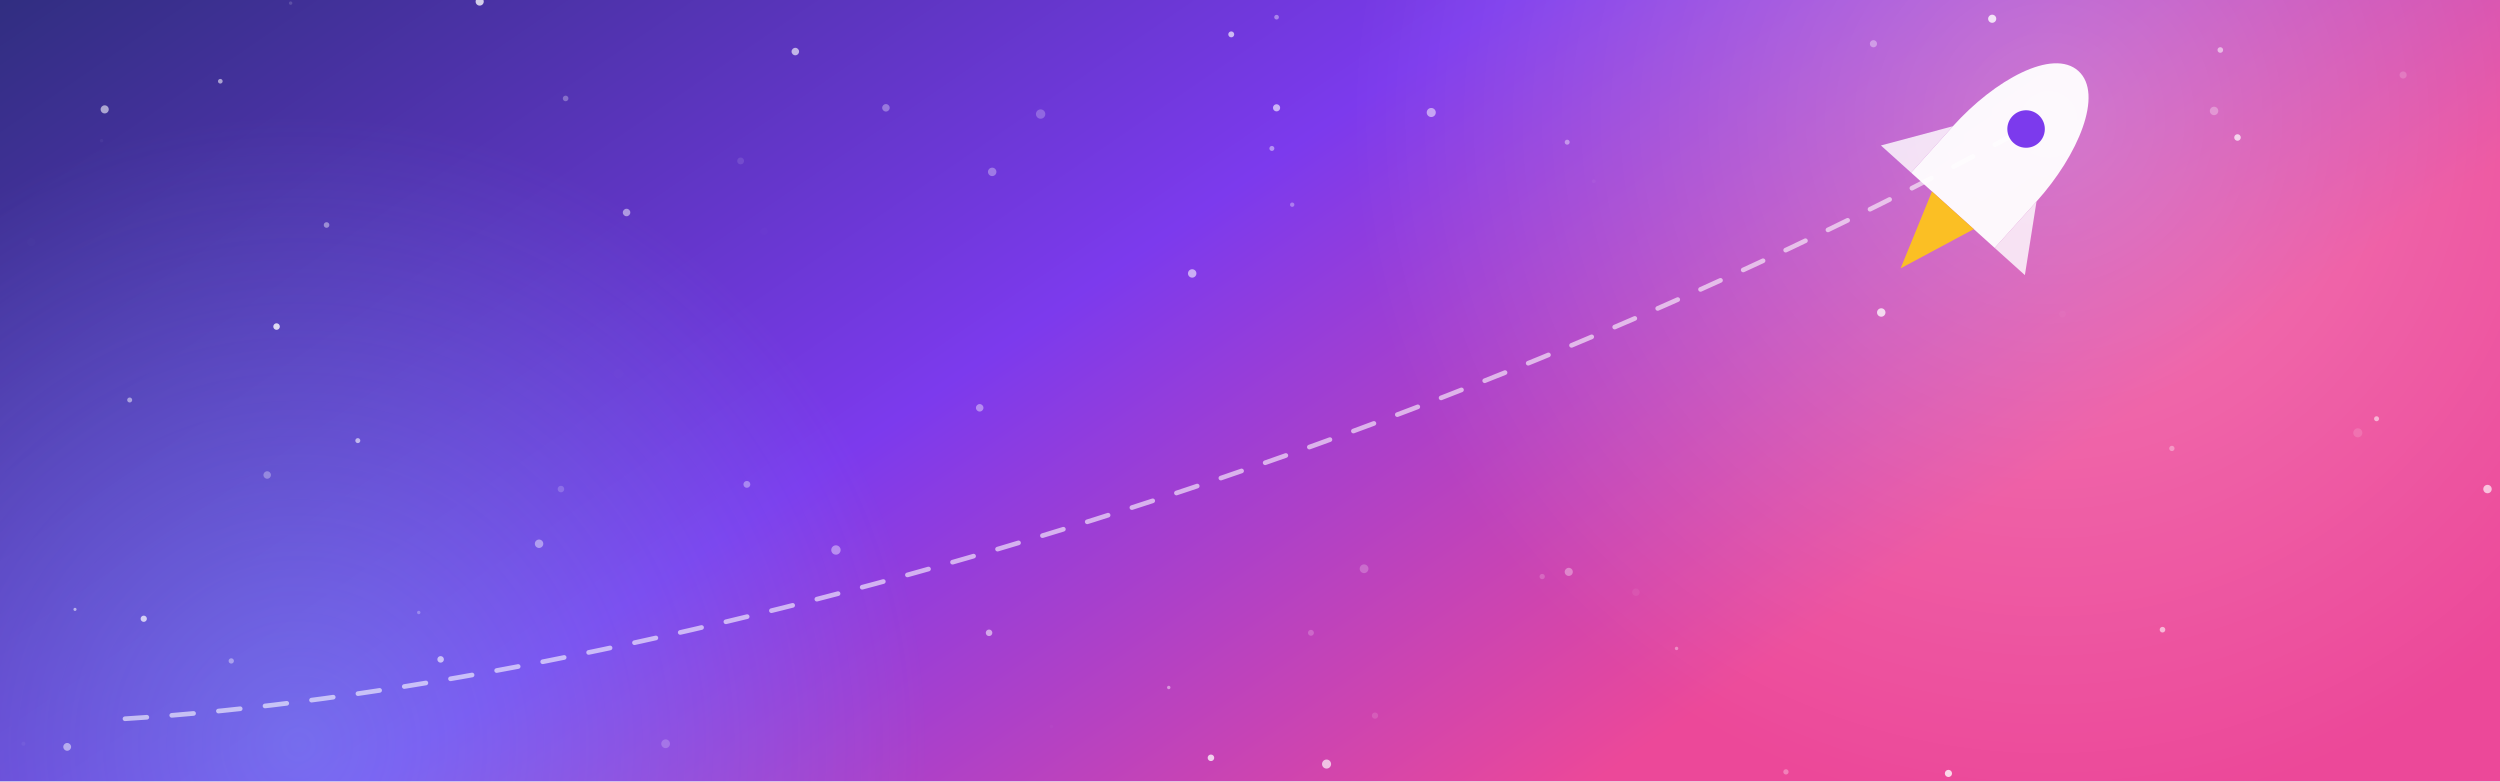
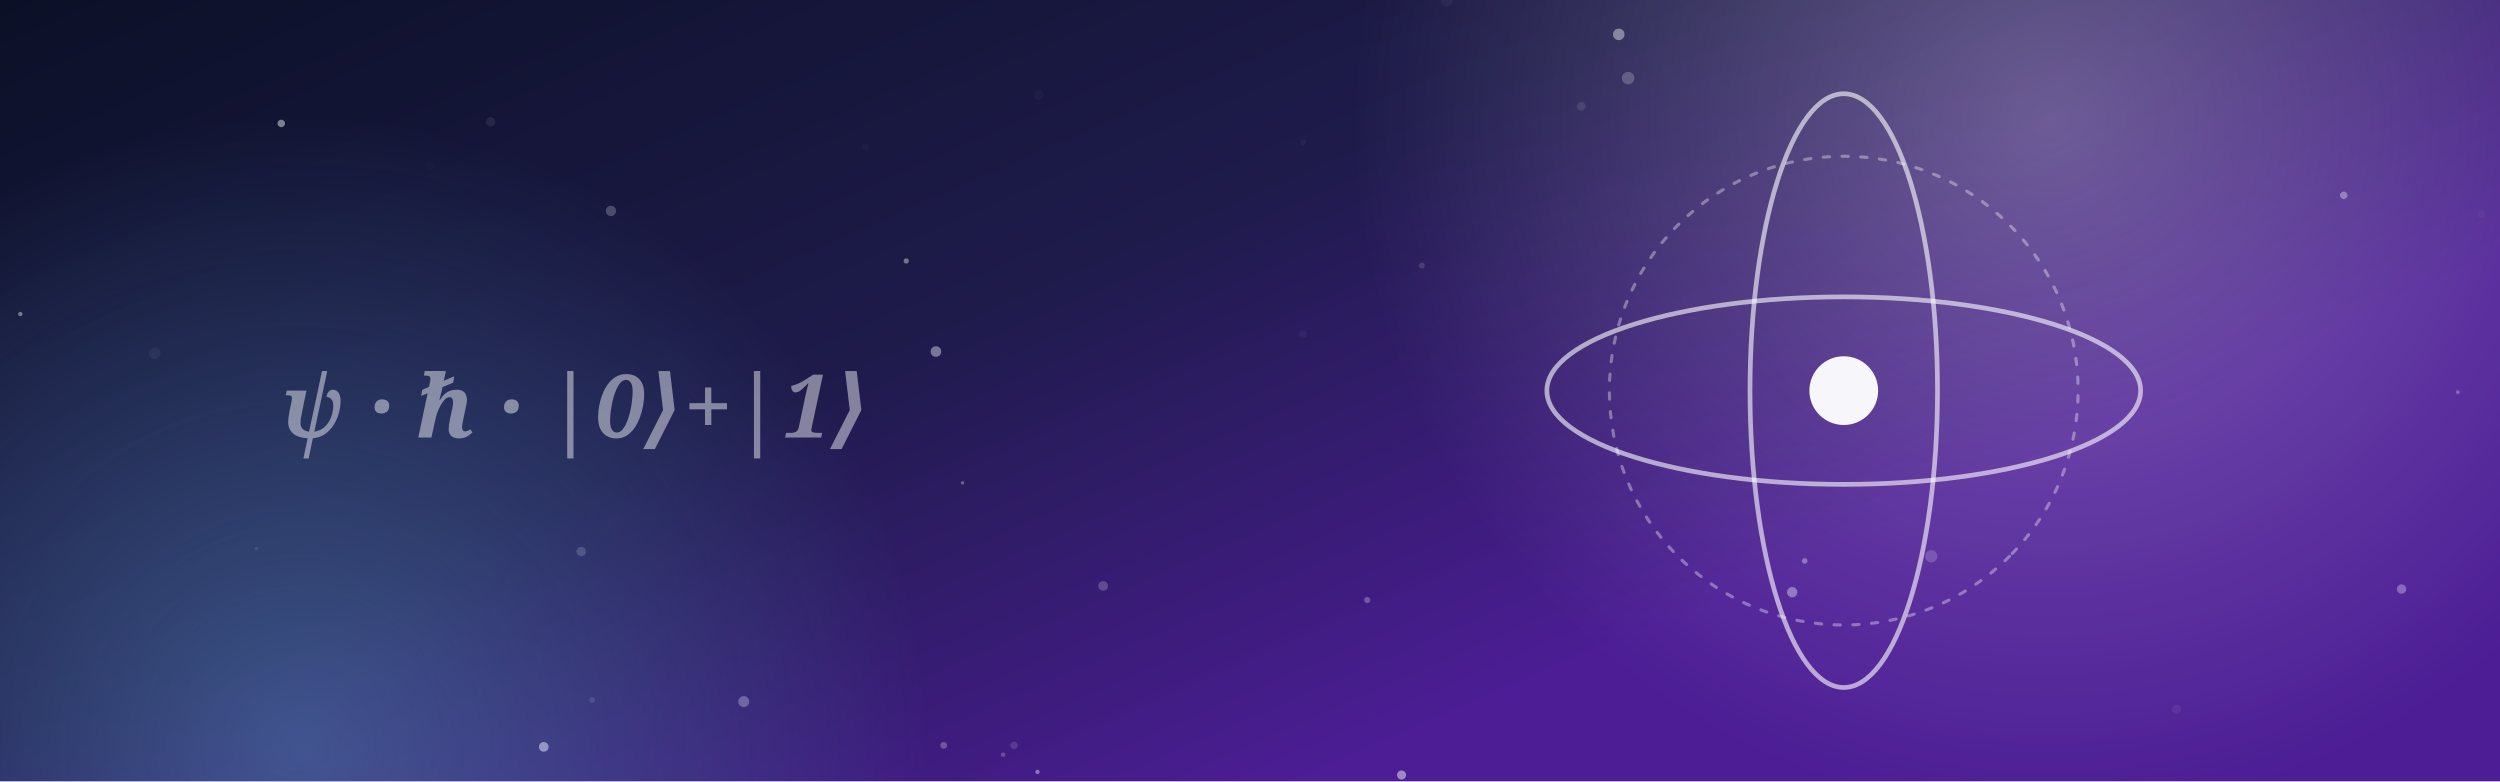
<svg xmlns="http://www.w3.org/2000/svg" viewBox="0 0 1600 500" preserveAspectRatio="xMidYMid slice">
  <defs>
-     <linearGradient id="g" gradientTransform="rotate(25)">
-       <stop offset="0" stop-color="#312e81" />
-       <stop offset=".55" stop-color="#7c3aed" />
-       <stop offset="1" stop-color="#ec4899" />
+     <linearGradient id="g" gradientTransform="rotate(35)">
+       <stop offset="0" stop-color="#0b1026" />
+       <stop offset=".55" stop-color="#1e1b4b" />
+       <stop offset="1" stop-color="#4c1d95" />
    </linearGradient>
    <radialGradient id="r1">
      <stop offset="0" stop-color="#fff" stop-opacity=".28" />
      <stop offset="1" stop-color="#fff" stop-opacity="0" />
    </radialGradient>
    <radialGradient id="r2">
-       <stop offset="0" stop-color="#7cf" stop-opacity=".35" />
+       <stop offset="0" stop-color="#7cf" stop-opacity=".32" />
      <stop offset="1" stop-color="#7cf" stop-opacity="0" />
    </radialGradient>
  </defs>
  <rect width="1600" height="500" fill="url(#g)" />
  <circle cx="1312" cy="75" r="450" fill="url(#r1)" />
  <circle cx="192" cy="475" r="400" fill="url(#r2)" />
-   <path d="M80 460C400 440 900 300 1300 80" fill="none" stroke="#fff" stroke-opacity="0.6" stroke-width="3" stroke-linecap="round" stroke-dasharray="14 16" />
-   <g transform="translate(1290 90) rotate(42)">
-     <path d="M0-60c22 0 36 40 36 80v40H-36V20c0-40 14-80 36-80z" fill="#fff" fill-opacity=".95" />
-     <circle r="12" cy="-10" fill="#7c3aed" />
-     <path d="M-36 20l-26 40h26zM36 20l26 40H36z" fill="#fff" fill-opacity=".8" />
-     <path d="M-18 60h36l-18 50z" fill="#fbbf24" />
+   <g transform="translate(1180 250)">
+     <ellipse rx="190" ry="60" fill="none" stroke="#fff" stroke-opacity="0.6" stroke-width="3" stroke-linecap="round" stroke-linejoin="round" />
+     <ellipse rx="60" ry="190" fill="none" stroke="#fff" stroke-opacity="0.6" stroke-width="3" stroke-linecap="round" stroke-linejoin="round" />
+     <ellipse rx="150" ry="150" transform="rotate(45)" fill="none" stroke="#fff" stroke-opacity="0.35" stroke-width="2" stroke-linecap="round" stroke-linejoin="round" stroke-dasharray="4 8" />
+     <circle r="22" fill="#fff" fill-opacity="0.95" />
  </g>
-   <circle cx="396" cy="239" r="2.9" fill="#fff" fill-opacity="0.01" />
-   <circle cx="20" cy="155" r="2.6" fill="#fff" fill-opacity="0.01" />
-   <circle cx="426" cy="476" r="2.8" fill="#fff" fill-opacity="0.20" />
-   <circle cx="1538" cy="48" r="2.3" fill="#fff" fill-opacity="0.17" />
-   <circle cx="15" cy="476" r="1.3" fill="#fff" fill-opacity="0.05" />
-   <circle cx="817" cy="69" r="2.3" fill="#fff" fill-opacity="0.61" />
-   <circle cx="1020" cy="116" r="1.2" fill="#fff" fill-opacity="0.04" />
-   <circle cx="307" cy="1" r="2.6" fill="#fff" fill-opacity="0.76" />
-   <circle cx="1326" cy="143" r="2.9" fill="#fff" fill-opacity="0.01" />
-   <circle cx="1509" cy="277" r="2.9" fill="#fff" fill-opacity="0.14" />
-   <circle cx="362" cy="63" r="1.8" fill="#fff" fill-opacity="0.29" />
-   <circle cx="1421" cy="32" r="1.8" fill="#fff" fill-opacity="0.54" />
-   <circle cx="873" cy="364" r="2.8" fill="#fff" fill-opacity="0.22" />
-   <circle cx="1247" cy="495" r="2.3" fill="#fff" fill-opacity="0.77" />
-   <circle cx="567" cy="69" r="2.4" fill="#fff" fill-opacity="0.33" />
-   <circle cx="177" cy="209" r="2.1" fill="#fff" fill-opacity="0.80" />
-   <circle cx="827" cy="131" r="1.4" fill="#fff" fill-opacity="0.33" />
-   <circle cx="1432" cy="88" r="2.1" fill="#fff" fill-opacity="0.71" />
-   <circle cx="489" cy="148" r="2.3" fill="#fff" fill-opacity="0.01" />
-   <circle cx="171" cy="304" r="2.4" fill="#fff" fill-opacity="0.31" />
-   <circle cx="282" cy="422" r="2.1" fill="#fff" fill-opacity="0.61" />
-   <circle cx="1275" cy="12" r="2.6" fill="#fff" fill-opacity="0.80" />
-   <circle cx="345" cy="348" r="2.7" fill="#fff" fill-opacity="0.43" />
-   <circle cx="1384" cy="403" r="1.8" fill="#fff" fill-opacity="0.58" />
-   <circle cx="401" cy="136" r="2.4" fill="#fff" fill-opacity="0.49" />
-   <circle cx="814" cy="95" r="1.6" fill="#fff" fill-opacity="0.44" />
-   <circle cx="1004" cy="366" r="2.6" fill="#fff" fill-opacity="0.34" />
-   <circle cx="535" cy="352" r="3.0" fill="#fff" fill-opacity="0.41" />
-   <circle cx="1047" cy="379" r="2.4" fill="#fff" fill-opacity="0.06" />
-   <circle cx="209" cy="144" r="1.8" fill="#fff" fill-opacity="0.42" />
-   <circle cx="1143" cy="494" r="1.7" fill="#fff" fill-opacity="0.31" />
-   <circle cx="509" cy="33" r="2.4" fill="#fff" fill-opacity="0.63" />
-   <circle cx="67" cy="70" r="2.6" fill="#fff" fill-opacity="0.57" />
-   <circle cx="92" cy="396" r="2.0" fill="#fff" fill-opacity="0.71" />
-   <circle cx="268" cy="392" r="1.1" fill="#fff" fill-opacity="0.28" />
-   <circle cx="43" cy="478" r="2.5" fill="#fff" fill-opacity="0.50" />
-   <circle cx="48" cy="390" r="1.0" fill="#fff" fill-opacity="0.55" />
-   <circle cx="1390" cy="287" r="1.7" fill="#fff" fill-opacity="0.34" />
-   <circle cx="1204" cy="200" r="2.7" fill="#fff" fill-opacity="0.76" />
-   <circle cx="478" cy="310" r="2.2" fill="#fff" fill-opacity="0.36" />
-   <circle cx="141" cy="52" r="1.5" fill="#fff" fill-opacity="0.55" />
-   <circle cx="1417" cy="71" r="2.7" fill="#fff" fill-opacity="0.29" />
-   <circle cx="849" cy="489" r="2.9" fill="#fff" fill-opacity="0.67" />
-   <circle cx="788" cy="22" r="1.9" fill="#fff" fill-opacity="0.65" />
-   <circle cx="148" cy="423" r="1.7" fill="#fff" fill-opacity="0.40" />
-   <circle cx="627" cy="261" r="2.4" fill="#fff" fill-opacity="0.41" />
-   <circle cx="1199" cy="28" r="2.3" fill="#fff" fill-opacity="0.36" />
-   <circle cx="65" cy="90" r="1.1" fill="#fff" fill-opacity="0.04" />
-   <circle cx="880" cy="458" r="2.0" fill="#fff" fill-opacity="0.13" />
-   <circle cx="839" cy="405" r="1.9" fill="#fff" fill-opacity="0.21" />
-   <circle cx="633" cy="405" r="2.1" fill="#fff" fill-opacity="0.54" />
-   <circle cx="1073" cy="415" r="1.1" fill="#fff" fill-opacity="0.36" />
-   <circle cx="775" cy="485" r="2.1" fill="#fff" fill-opacity="0.75" />
-   <circle cx="1320" cy="201" r="2.2" fill="#fff" fill-opacity="0.03" />
-   <circle cx="673" cy="465" r="1.1" fill="#fff" fill-opacity="0.02" />
-   <circle cx="474" cy="103" r="2.2" fill="#fff" fill-opacity="0.11" />
-   <circle cx="1592" cy="313" r="2.7" fill="#fff" fill-opacity="0.65" />
-   <circle cx="748" cy="440" r="1.1" fill="#fff" fill-opacity="0.45" />
-   <circle cx="1003" cy="91" r="1.6" fill="#fff" fill-opacity="0.41" />
-   <circle cx="916" cy="72" r="2.9" fill="#fff" fill-opacity="0.52" />
-   <circle cx="763" cy="175" r="2.7" fill="#fff" fill-opacity="0.58" />
-   <circle cx="229" cy="282" r="1.6" fill="#fff" fill-opacity="0.59" />
-   <circle cx="359" cy="313" r="2.1" fill="#fff" fill-opacity="0.19" />
-   <circle cx="186" cy="2" r="1.1" fill="#fff" fill-opacity="0.15" />
-   <circle cx="817" cy="11" r="1.5" fill="#fff" fill-opacity="0.39" />
-   <circle cx="987" cy="369" r="1.7" fill="#fff" fill-opacity="0.19" />
-   <circle cx="83" cy="256" r="1.6" fill="#fff" fill-opacity="0.49" />
-   <circle cx="635" cy="110" r="2.7" fill="#fff" fill-opacity="0.33" />
-   <circle cx="666" cy="73" r="3.0" fill="#fff" fill-opacity="0.24" />
-   <circle cx="1521" cy="268" r="1.6" fill="#fff" fill-opacity="0.54" />
+   <text x="180" y="280" fill="#fff" fill-opacity="0.45" font-weight="700" font-size="56" font-family="Georgia,serif" font-style="italic">ψ · ℏ · |0⟩+|1⟩</text>
+   <circle cx="372" cy="353" r="3.0" fill="#fff" fill-opacity="0.17" />
+   <circle cx="1012" cy="68" r="2.8" fill="#fff" fill-opacity="0.10" />
+   <circle cx="599" cy="225" r="3.4" fill="#fff" fill-opacity="0.40" />
+   <circle cx="476" cy="449" r="3.5" fill="#fff" fill-opacity="0.28" />
+   <circle cx="1393" cy="454" r="2.9" fill="#fff" fill-opacity="0.07" />
+   <circle cx="664" cy="494" r="1.4" fill="#fff" fill-opacity="0.39" />
+   <circle cx="1588" cy="137" r="2.3" fill="#fff" fill-opacity="0.04" />
+   <circle cx="1537" cy="377" r="3.0" fill="#fff" fill-opacity="0.31" />
+   <circle cx="314" cy="78" r="3.0" fill="#fff" fill-opacity="0.08" />
+   <circle cx="1573" cy="251" r="1.2" fill="#fff" fill-opacity="0.28" />
+   <circle cx="910" cy="170" r="1.9" fill="#fff" fill-opacity="0.14" />
+   <circle cx="616" cy="309" r="1.1" fill="#fff" fill-opacity="0.31" />
+   <circle cx="1500" cy="125" r="2.4" fill="#fff" fill-opacity="0.34" />
+   <circle cx="580" cy="167" r="1.7" fill="#fff" fill-opacity="0.39" />
+   <circle cx="1036" cy="22" r="3.7" fill="#fff" fill-opacity="0.41" />
+   <circle cx="834" cy="91" r="1.8" fill="#fff" fill-opacity="0.04" />
+   <circle cx="13" cy="201" r="1.4" fill="#fff" fill-opacity="0.40" />
+   <circle cx="1042" cy="50" r="4.0" fill="#fff" fill-opacity="0.21" />
+   <circle cx="642" cy="483" r="1.4" fill="#fff" fill-opacity="0.22" />
+   <circle cx="275" cy="106" r="3.0" fill="#fff" fill-opacity="0.01" />
+   <circle cx="99" cy="226" r="3.7" fill="#fff" fill-opacity="0.05" />
+   <circle cx="391" cy="135" r="3.3" fill="#fff" fill-opacity="0.22" />
+   <circle cx="834" cy="214" r="2.5" fill="#fff" fill-opacity="0.04" />
+   <circle cx="875" cy="384" r="2.0" fill="#fff" fill-opacity="0.26" />
+   <circle cx="1147" cy="379" r="3.3" fill="#fff" fill-opacity="0.37" />
+   <circle cx="1155" cy="359" r="1.8" fill="#fff" fill-opacity="0.33" />
+   <circle cx="1236" cy="356" r="3.9" fill="#fff" fill-opacity="0.18" />
+   <circle cx="777" cy="49" r="3.6" fill="#fff" fill-opacity="0.00" />
+   <circle cx="706" cy="375" r="3.1" fill="#fff" fill-opacity="0.21" />
+   <circle cx="649" cy="477" r="2.4" fill="#fff" fill-opacity="0.13" />
+   <circle cx="348" cy="478" r="3.1" fill="#fff" fill-opacity="0.45" />
+   <circle cx="554" cy="94" r="2.2" fill="#fff" fill-opacity="0.02" />
+   <circle cx="180" cy="79" r="2.4" fill="#fff" fill-opacity="0.45" />
+   <circle cx="926" cy="0" r="3.9" fill="#fff" fill-opacity="0.04" />
+   <circle cx="164" cy="351" r="1.2" fill="#fff" fill-opacity="0.09" />
+   <circle cx="897" cy="496" r="2.9" fill="#fff" fill-opacity="0.47" />
+   <circle cx="379" cy="448" r="1.8" fill="#fff" fill-opacity="0.11" />
+   <circle cx="604" cy="477" r="2.2" fill="#fff" fill-opacity="0.25" />
+   <circle cx="665" cy="61" r="3.0" fill="#fff" fill-opacity="0.03" />
+   <circle cx="1372" cy="154" r="2.0" fill="#fff" fill-opacity="0.00" />
</svg>
